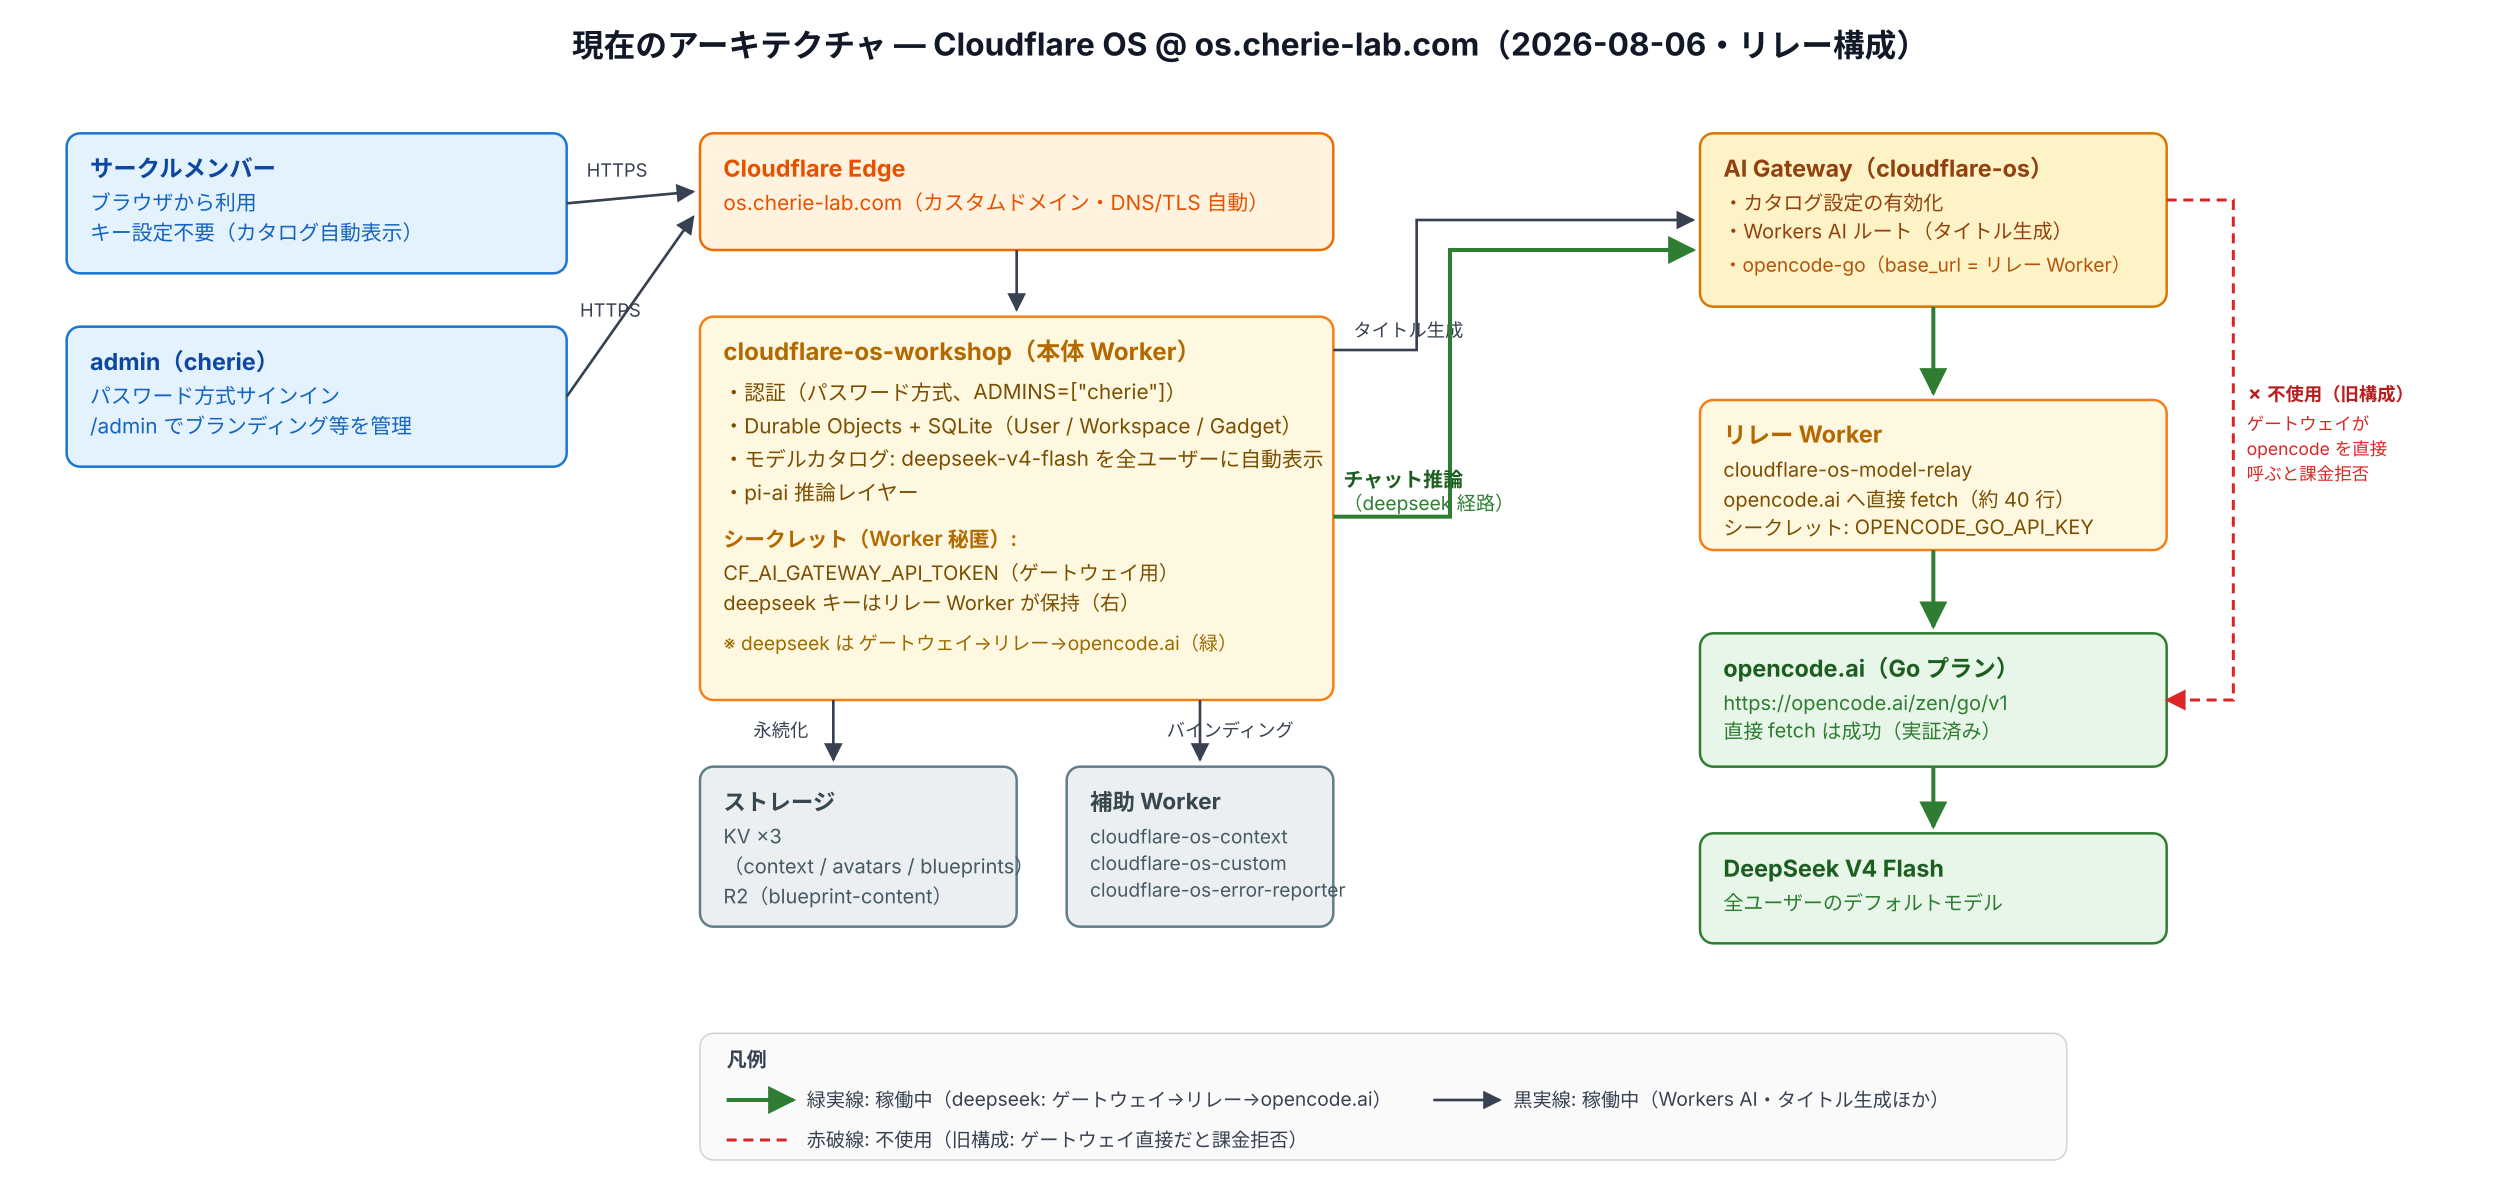
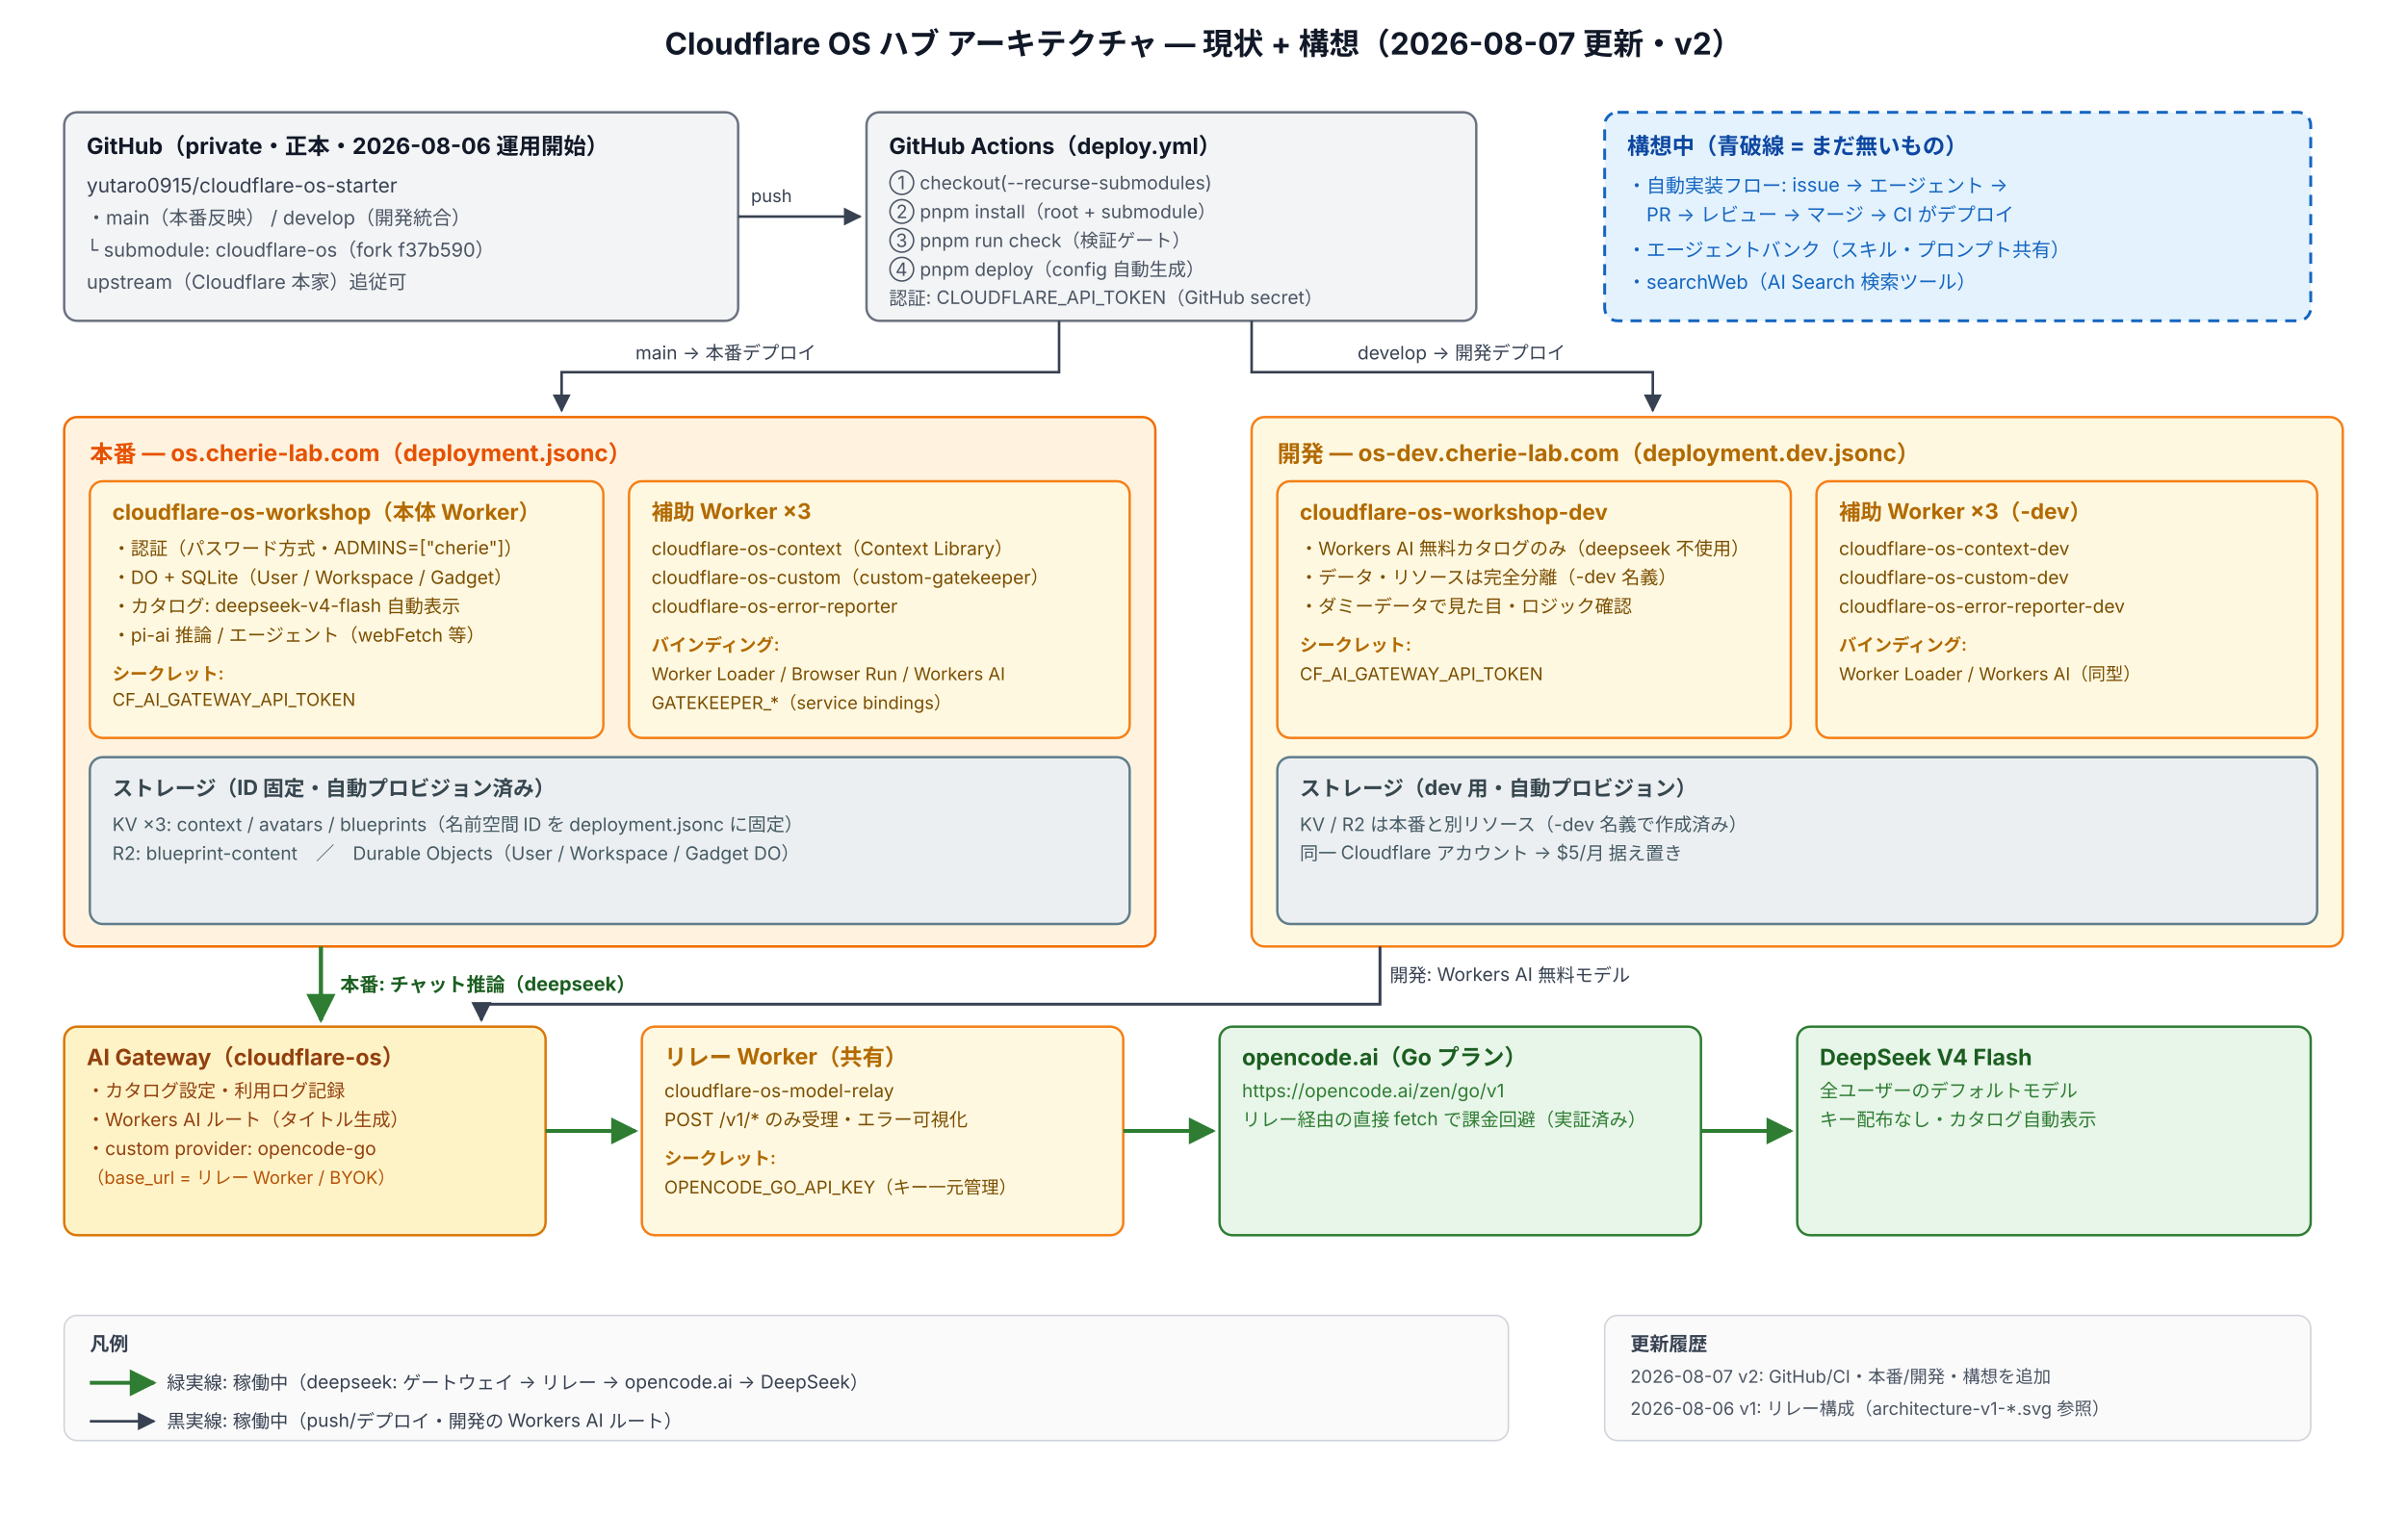
- <svg xmlns="http://www.w3.org/2000/svg" viewBox="0 0 1500 720" font-family="system-ui, -apple-system, 'Hiragino Sans', 'Noto Sans JP', sans-serif">
+ <svg xmlns="http://www.w3.org/2000/svg" viewBox="0 0 1500 960" font-family="system-ui, -apple-system, 'Hiragino Sans', 'Noto Sans JP', sans-serif">
  <defs>
    <marker id="arr" viewBox="0 0 10 10" refX="9" refY="5" markerWidth="7" markerHeight="7" orient="auto-start-reverse">
      <path d="M 0 0 L 10 5 L 0 10 z" fill="#374151" />
    </marker>
    <marker id="arrGreen" viewBox="0 0 10 10" refX="9" refY="5" markerWidth="7" markerHeight="7" orient="auto-start-reverse">
      <path d="M 0 0 L 10 5 L 0 10 z" fill="#2E7D32" />
    </marker>
-     <marker id="arrRed" viewBox="0 0 10 10" refX="9" refY="5" markerWidth="7" markerHeight="7" orient="auto-start-reverse">
-       <path d="M 0 0 L 10 5 L 0 10 z" fill="#DC2626" />
+     <marker id="arrBlue" viewBox="0 0 10 10" refX="9" refY="5" markerWidth="7" markerHeight="7" orient="auto-start-reverse">
+       <path d="M 0 0 L 10 5 L 0 10 z" fill="#1565C0" />
    </marker>
  </defs>
-   <text x="750" y="34" text-anchor="middle" font-size="19" font-weight="700" fill="#111827">現在のアーキテクチャ — Cloudflare OS @ os.cherie-lab.com（2026-08-06・リレー構成）</text>
-   <rect x="40" y="80" width="300" height="84" rx="8" fill="#E3F2FD" stroke="#1976D2" stroke-width="1.5" />
-   <text x="54" y="106" font-size="14" font-weight="700" fill="#0D47A1">サークルメンバー</text>
-   <text x="54" y="126" font-size="12.5" fill="#1565C0">ブラウザから利用</text>
-   <text x="54" y="144" font-size="12.5" fill="#1565C0">キー設定不要（カタログ自動表示）</text>
-   <rect x="40" y="196" width="300" height="84" rx="8" fill="#E3F2FD" stroke="#1976D2" stroke-width="1.5" />
-   <text x="54" y="222" font-size="14" font-weight="700" fill="#0D47A1">admin（cherie）</text>
-   <text x="54" y="242" font-size="12.5" fill="#1565C0">パスワード方式サインイン</text>
-   <text x="54" y="260" font-size="12.5" fill="#1565C0">/admin でブランディング等を管理</text>
-   <rect x="420" y="80" width="380" height="70" rx="8" fill="#FFF3E0" stroke="#EF6C00" stroke-width="1.5" />
-   <text x="434" y="106" font-size="14" font-weight="700" fill="#E65100">Cloudflare Edge</text>
-   <text x="434" y="126" font-size="12.5" fill="#E65100">os.cherie-lab.com（カスタムドメイン・DNS/TLS 自動）</text>
-   <rect x="420" y="190" width="380" height="230" rx="8" fill="#FFF8E1" stroke="#F57F17" stroke-width="1.5" />
-   <text x="434" y="216" font-size="14.5" font-weight="700" fill="#B26A00">cloudflare-os-workshop（本体 Worker）</text>
-   <text x="434" y="240" font-size="12.5" fill="#7A4E00">・認証（パスワード方式、ADMINS=["cherie"]）</text>
-   <text x="434" y="260" font-size="12.5" fill="#7A4E00">・Durable Objects + SQLite（User / Workspace / Gadget）</text>
-   <text x="434" y="280" font-size="12.5" fill="#7A4E00">・モデルカタログ: deepseek-v4-flash を全ユーザーに自動表示</text>
-   <text x="434" y="300" font-size="12.5" fill="#7A4E00">・pi-ai 推論レイヤー</text>
-   <text x="434" y="328" font-size="12.5" font-weight="600" fill="#B26A00">シークレット（Worker 秘匿）:</text>
-   <text x="434" y="348" font-size="12" fill="#7A4E00">CF_AI_GATEWAY_API_TOKEN（ゲートウェイ用）</text>
-   <text x="434" y="366" font-size="12" fill="#7A4E00">deepseek キーはリレー Worker が保持（右）</text>
-   <text x="434" y="390" font-size="11.5" fill="#9A6A00">※ deepseek は ゲートウェイ→リレー→opencode.ai（緑）</text>
-   <rect x="420" y="460" width="190" height="96" rx="8" fill="#ECEFF1" stroke="#607D8B" stroke-width="1.5" />
-   <text x="434" y="486" font-size="13.5" font-weight="700" fill="#37474F">ストレージ</text>
-   <text x="434" y="506" font-size="12" fill="#455A64">KV ×3</text>
-   <text x="434" y="524" font-size="12" fill="#455A64">（context / avatars / blueprints）</text>
-   <text x="434" y="542" font-size="12" fill="#455A64">R2（blueprint-content）</text>
-   <rect x="640" y="460" width="160" height="96" rx="8" fill="#ECEFF1" stroke="#607D8B" stroke-width="1.5" />
-   <text x="654" y="486" font-size="13.5" font-weight="700" fill="#37474F">補助 Worker</text>
-   <text x="654" y="506" font-size="11.5" fill="#455A64">cloudflare-os-context</text>
-   <text x="654" y="522" font-size="11.5" fill="#455A64">cloudflare-os-custom</text>
-   <text x="654" y="538" font-size="11.5" fill="#455A64">cloudflare-os-error-reporter</text>
-   <rect x="1020" y="80" width="280" height="104" rx="8" fill="#FEF3C7" stroke="#D97706" stroke-width="1.5" />
-   <text x="1034" y="106" font-size="14" font-weight="700" fill="#92400E">AI Gateway（cloudflare-os）</text>
-   <text x="1034" y="126" font-size="12" fill="#92400E">・カタログ設定の有効化</text>
-   <text x="1034" y="143" font-size="12" fill="#92400E">・Workers AI ルート（タイトル生成）</text>
-   <text x="1034" y="163" font-size="11.5" fill="#B45309">・opencode-go（base_url = リレー Worker）</text>
-   <rect x="1020" y="240" width="280" height="90" rx="8" fill="#FFF8E1" stroke="#F57F17" stroke-width="1.5" />
-   <text x="1034" y="266" font-size="14" font-weight="700" fill="#B26A00">リレー Worker</text>
-   <text x="1034" y="286" font-size="12" fill="#7A4E00">cloudflare-os-model-relay</text>
-   <text x="1034" y="304" font-size="12" fill="#7A4E00">opencode.ai へ直接 fetch（約 40 行）</text>
-   <text x="1034" y="321" font-size="12" fill="#7A4E00">シークレット: OPENCODE_GO_API_KEY</text>
-   <rect x="1020" y="380" width="280" height="80" rx="8" fill="#E8F5E9" stroke="#2E7D32" stroke-width="1.5" />
-   <text x="1034" y="406" font-size="14" font-weight="700" fill="#1B5E20">opencode.ai（Go プラン）</text>
-   <text x="1034" y="426" font-size="12" fill="#2E7D32">https://opencode.ai/zen/go/v1</text>
-   <text x="1034" y="443" font-size="12" fill="#2E7D32">直接 fetch は成功（実証済み）</text>
-   <rect x="1020" y="500" width="280" height="66" rx="8" fill="#E8F5E9" stroke="#2E7D32" stroke-width="1.5" />
-   <text x="1034" y="526" font-size="14" font-weight="700" fill="#1B5E20">DeepSeek V4 Flash</text>
-   <text x="1034" y="546" font-size="12" fill="#2E7D32">全ユーザーのデフォルトモデル</text>
-   <line x1="340" y1="122" x2="416" y2="115" stroke="#374151" stroke-width="1.6" marker-end="url(#arr)" />
-   <text x="352" y="106" font-size="11" fill="#374151">HTTPS</text>
-   <line x1="340" y1="238" x2="416" y2="130" stroke="#374151" stroke-width="1.6" marker-end="url(#arr)" />
-   <text x="348" y="190" font-size="11" fill="#374151">HTTPS</text>
-   <line x1="610" y1="150" x2="610" y2="186" stroke="#374151" stroke-width="1.6" marker-end="url(#arr)" />
-   <line x1="500" y1="420" x2="500" y2="456" stroke="#374151" stroke-width="1.6" marker-end="url(#arr)" />
-   <text x="452" y="442" font-size="11" fill="#374151">永続化</text>
-   <line x1="720" y1="420" x2="720" y2="456" stroke="#374151" stroke-width="1.6" marker-end="url(#arr)" />
-   <text x="700" y="442" font-size="11" fill="#374151">バインディング</text>
-   <path d="M 800 210 L 850 210 L 850 132 L 1016 132" fill="none" stroke="#374151" stroke-width="1.6" marker-end="url(#arr)" />
-   <text x="812" y="202" font-size="11" fill="#374151">タイトル生成</text>
-   <path d="M 800 310 L 870 310 L 870 150 L 1016 150" fill="none" stroke="#2E7D32" stroke-width="2.4" marker-end="url(#arrGreen)" />
-   <text x="806" y="292" font-size="12" font-weight="700" fill="#1B5E20">チャット推論</text>
-   <text x="806" y="306" font-size="11.5" fill="#2E7D32">（deepseek 経路）</text>
-   <line x1="1160" y1="184" x2="1160" y2="236" stroke="#2E7D32" stroke-width="2.4" marker-end="url(#arrGreen)" />
-   <line x1="1160" y1="330" x2="1160" y2="376" stroke="#2E7D32" stroke-width="2.4" marker-end="url(#arrGreen)" />
-   <line x1="1160" y1="460" x2="1160" y2="496" stroke="#2E7D32" stroke-width="2.4" marker-end="url(#arrGreen)" />
-   <path d="M 1300 120 L 1340 120 L 1340 420 L 1300 420" fill="none" stroke="#DC2626" stroke-width="1.8" stroke-dasharray="6 4" marker-end="url(#arrRed)" />
-   <text x="1348" y="240" font-size="11" font-weight="700" fill="#B91C1C">✗ 不使用（旧構成）</text>
-   <text x="1348" y="258" font-size="10.5" fill="#DC2626">ゲートウェイが</text>
-   <text x="1348" y="273" font-size="10.5" fill="#DC2626">opencode を直接</text>
-   <text x="1348" y="288" font-size="10.5" fill="#DC2626">呼ぶと課金拒否</text>
-   <rect x="420" y="620" width="820" height="76" rx="8" fill="#FAFAFA" stroke="#D1D5DB" stroke-width="1" />
-   <text x="436" y="640" font-size="12" font-weight="700" fill="#374151">凡例</text>
-   <line x1="436" y1="660" x2="476" y2="660" stroke="#2E7D32" stroke-width="2.4" marker-end="url(#arrGreen)" />
-   <text x="484" y="664" font-size="11.5" fill="#374151">緑実線: 稼働中（deepseek: ゲートウェイ→リレー→opencode.ai）</text>
-   <line x1="860" y1="660" x2="900" y2="660" stroke="#374151" stroke-width="1.6" marker-end="url(#arr)" />
-   <text x="908" y="664" font-size="11.5" fill="#374151">黒実線: 稼働中（Workers AI・タイトル生成ほか）</text>
-   <line x1="436" y1="684" x2="476" y2="684" stroke="#DC2626" stroke-width="1.8" stroke-dasharray="6 4" />
-   <text x="484" y="688" font-size="11.5" fill="#374151">赤破線: 不使用（旧構成: ゲートウェイ直接だと課金拒否）</text>
+   <text x="750" y="34" text-anchor="middle" font-size="19" font-weight="700" fill="#111827">Cloudflare OS ハブ アーキテクチャ — 現状 + 構想（2026-08-07 更新・v2）</text>
+   <rect x="40" y="70" width="420" height="130" rx="8" fill="#F3F4F6" stroke="#6B7280" stroke-width="1.5" />
+   <text x="54" y="96" font-size="14" font-weight="700" fill="#111827">GitHub（private・正本・2026-08-06 運用開始）</text>
+   <text x="54" y="120" font-size="12.5" fill="#374151">yutaro0915/cloudflare-os-starter</text>
+   <text x="54" y="140" font-size="12" fill="#4B5563">・main（本番反映） / develop（開発統合）</text>
+   <text x="54" y="160" font-size="12" fill="#4B5563">└ submodule: cloudflare-os（fork f37b590）</text>
+   <text x="54" y="180" font-size="12" fill="#4B5563">upstream（Cloudflare 本家）追従可</text>
+   <rect x="540" y="70" width="380" height="130" rx="8" fill="#F3F4F6" stroke="#6B7280" stroke-width="1.5" />
+   <text x="554" y="96" font-size="14" font-weight="700" fill="#111827">GitHub Actions（deploy.yml）</text>
+   <text x="554" y="118" font-size="11.5" fill="#4B5563">① checkout(--recurse-submodules)</text>
+   <text x="554" y="136" font-size="11.5" fill="#4B5563">② pnpm install（root + submodule）</text>
+   <text x="554" y="154" font-size="11.5" fill="#4B5563">③ pnpm run check（検証ゲート）</text>
+   <text x="554" y="172" font-size="11.5" fill="#4B5563">④ pnpm deploy（config 自動生成）</text>
+   <text x="554" y="190" font-size="11.5" fill="#4B5563">認証: CLOUDFLARE_API_TOKEN（GitHub secret）</text>
+   <rect x="1000" y="70" width="440" height="130" rx="8" fill="#E3F2FD" stroke="#1565C0" stroke-width="1.8" stroke-dasharray="7 5" />
+   <text x="1014" y="96" font-size="14" font-weight="700" fill="#0D47A1">構想中（青破線 = まだ無いもの）</text>
+   <text x="1014" y="120" font-size="12" fill="#1565C0">・自動実装フロー: issue → エージェント →</text>
+   <text x="1026" y="138" font-size="12" fill="#1565C0">　PR → レビュー → マージ → CI がデプロイ</text>
+   <text x="1014" y="160" font-size="12" fill="#1565C0">・エージェントバンク（スキル・プロンプト共有）</text>
+   <text x="1014" y="180" font-size="12" fill="#1565C0">・searchWeb（AI Search 検索ツール）</text>
+   <line x1="460" y1="135" x2="536" y2="135" stroke="#374151" stroke-width="1.6" marker-end="url(#arr)" />
+   <text x="468" y="126" font-size="11" fill="#374151">push</text>
+   <path d="M 660 200 L 660 232 L 350 232 L 350 256" fill="none" stroke="#374151" stroke-width="1.6" marker-end="url(#arr)" />
+   <text x="396" y="224" font-size="11.5" fill="#374151">main → 本番デプロイ</text>
+   <path d="M 780 200 L 780 232 L 1030 232 L 1030 256" fill="none" stroke="#374151" stroke-width="1.6" marker-end="url(#arr)" />
+   <text x="846" y="224" font-size="11.5" fill="#374151">develop → 開発デプロイ</text>
+   <rect x="40" y="260" width="680" height="330" rx="8" fill="#FFF3E0" stroke="#EF6C00" stroke-width="1.5" />
+   <text x="56" y="288" font-size="14.5" font-weight="700" fill="#E65100">本番 — os.cherie-lab.com（deployment.jsonc）</text>
+   <rect x="56" y="300" width="320" height="160" rx="8" fill="#FFF8E1" stroke="#F57F17" stroke-width="1.5" />
+   <text x="70" y="324" font-size="13.5" font-weight="700" fill="#B26A00">cloudflare-os-workshop（本体 Worker）</text>
+   <text x="70" y="346" font-size="11.5" fill="#7A4E00">・認証（パスワード方式・ADMINS=["cherie"]）</text>
+   <text x="70" y="364" font-size="11.5" fill="#7A4E00">・DO + SQLite（User / Workspace / Gadget）</text>
+   <text x="70" y="382" font-size="11.5" fill="#7A4E00">・カタログ: deepseek-v4-flash 自動表示</text>
+   <text x="70" y="400" font-size="11.5" fill="#7A4E00">・pi-ai 推論 / エージェント（webFetch 等）</text>
+   <text x="70" y="424" font-size="11" font-weight="600" fill="#B26A00">シークレット:</text>
+   <text x="70" y="440" font-size="11" fill="#7A4E00">CF_AI_GATEWAY_API_TOKEN</text>
+   <rect x="392" y="300" width="312" height="160" rx="8" fill="#FFF8E1" stroke="#F57F17" stroke-width="1.5" />
+   <text x="406" y="324" font-size="13.5" font-weight="700" fill="#B26A00">補助 Worker ×3</text>
+   <text x="406" y="346" font-size="11.5" fill="#7A4E00">cloudflare-os-context（Context Library）</text>
+   <text x="406" y="364" font-size="11.5" fill="#7A4E00">cloudflare-os-custom（custom-gatekeeper）</text>
+   <text x="406" y="382" font-size="11.5" fill="#7A4E00">cloudflare-os-error-reporter</text>
+   <text x="406" y="406" font-size="11" font-weight="600" fill="#B26A00">バインディング:</text>
+   <text x="406" y="424" font-size="11" fill="#7A4E00">Worker Loader / Browser Run / Workers AI</text>
+   <text x="406" y="442" font-size="11" fill="#7A4E00">GATEKEEPER_*（service bindings）</text>
+   <rect x="56" y="472" width="648" height="104" rx="8" fill="#ECEFF1" stroke="#607D8B" stroke-width="1.5" />
+   <text x="70" y="496" font-size="13" font-weight="700" fill="#37474F">ストレージ（ID 固定・自動プロビジョン済み）</text>
+   <text x="70" y="518" font-size="11.5" fill="#455A64">KV ×3: context / avatars / blueprints（名前空間 ID を deployment.jsonc に固定）</text>
+   <text x="70" y="536" font-size="11.5" fill="#455A64">R2: blueprint-content　／　Durable Objects（User / Workspace / Gadget DO）</text>
+   <rect x="780" y="260" width="680" height="330" rx="8" fill="#FFF8E1" stroke="#F57F17" stroke-width="1.5" />
+   <text x="796" y="288" font-size="14.5" font-weight="700" fill="#B26A00">開発 — os-dev.cherie-lab.com（deployment.dev.jsonc）</text>
+   <rect x="796" y="300" width="320" height="160" rx="8" fill="#FFF8E1" stroke="#F57F17" stroke-width="1.5" />
+   <text x="810" y="324" font-size="13.5" font-weight="700" fill="#B26A00">cloudflare-os-workshop-dev</text>
+   <text x="810" y="346" font-size="11.5" fill="#7A4E00">・Workers AI 無料カタログのみ（deepseek 不使用）</text>
+   <text x="810" y="364" font-size="11.5" fill="#7A4E00">・データ・リソースは完全分離（-dev 名義）</text>
+   <text x="810" y="382" font-size="11.5" fill="#7A4E00">・ダミーデータで見た目・ロジック確認</text>
+   <text x="810" y="406" font-size="11" font-weight="600" fill="#B26A00">シークレット:</text>
+   <text x="810" y="424" font-size="11" fill="#7A4E00">CF_AI_GATEWAY_API_TOKEN</text>
+   <rect x="1132" y="300" width="312" height="160" rx="8" fill="#FFF8E1" stroke="#F57F17" stroke-width="1.5" />
+   <text x="1146" y="324" font-size="13.5" font-weight="700" fill="#B26A00">補助 Worker ×3（-dev）</text>
+   <text x="1146" y="346" font-size="11.5" fill="#7A4E00">cloudflare-os-context-dev</text>
+   <text x="1146" y="364" font-size="11.5" fill="#7A4E00">cloudflare-os-custom-dev</text>
+   <text x="1146" y="382" font-size="11.5" fill="#7A4E00">cloudflare-os-error-reporter-dev</text>
+   <text x="1146" y="406" font-size="11" font-weight="600" fill="#B26A00">バインディング:</text>
+   <text x="1146" y="424" font-size="11" fill="#7A4E00">Worker Loader / Workers AI（同型）</text>
+   <rect x="796" y="472" width="648" height="104" rx="8" fill="#ECEFF1" stroke="#607D8B" stroke-width="1.5" />
+   <text x="810" y="496" font-size="13" font-weight="700" fill="#37474F">ストレージ（dev 用・自動プロビジョン）</text>
+   <text x="810" y="518" font-size="11.5" fill="#455A64">KV / R2 は本番と別リソース（-dev 名義で作成済み）</text>
+   <text x="810" y="536" font-size="11.5" fill="#455A64">同一 Cloudflare アカウント → $5/月 据え置き</text>
+   <rect x="40" y="640" width="300" height="130" rx="8" fill="#FEF3C7" stroke="#D97706" stroke-width="1.5" />
+   <text x="54" y="664" font-size="14" font-weight="700" fill="#92400E">AI Gateway（cloudflare-os）</text>
+   <text x="54" y="684" font-size="11.5" fill="#92400E">・カタログ設定・利用ログ記録</text>
+   <text x="54" y="702" font-size="11.5" fill="#92400E">・Workers AI ルート（タイトル生成）</text>
+   <text x="54" y="720" font-size="11.5" fill="#92400E">・custom provider: opencode-go</text>
+   <text x="54" y="738" font-size="11" fill="#B45309">（base_url = リレー Worker / BYOK）</text>
+   <rect x="400" y="640" width="300" height="130" rx="8" fill="#FFF8E1" stroke="#F57F17" stroke-width="1.5" />
+   <text x="414" y="664" font-size="14" font-weight="700" fill="#B26A00">リレー Worker（共有）</text>
+   <text x="414" y="684" font-size="11.5" fill="#7A4E00">cloudflare-os-model-relay</text>
+   <text x="414" y="702" font-size="11.5" fill="#7A4E00">POST /v1/* のみ受理・エラー可視化</text>
+   <text x="414" y="726" font-size="11" font-weight="600" fill="#B26A00">シークレット:</text>
+   <text x="414" y="744" font-size="11" fill="#7A4E00">OPENCODE_GO_API_KEY（キー一元管理）</text>
+   <rect x="760" y="640" width="300" height="130" rx="8" fill="#E8F5E9" stroke="#2E7D32" stroke-width="1.5" />
+   <text x="774" y="664" font-size="14" font-weight="700" fill="#1B5E20">opencode.ai（Go プラン）</text>
+   <text x="774" y="684" font-size="11.5" fill="#2E7D32">https://opencode.ai/zen/go/v1</text>
+   <text x="774" y="702" font-size="11.5" fill="#2E7D32">リレー経由の直接 fetch で課金回避（実証済み）</text>
+   <rect x="1120" y="640" width="320" height="130" rx="8" fill="#E8F5E9" stroke="#2E7D32" stroke-width="1.5" />
+   <text x="1134" y="664" font-size="14" font-weight="700" fill="#1B5E20">DeepSeek V4 Flash</text>
+   <text x="1134" y="684" font-size="11.5" fill="#2E7D32">全ユーザーのデフォルトモデル</text>
+   <text x="1134" y="702" font-size="11.5" fill="#2E7D32">キー配布なし・カタログ自動表示</text>
+   <line x1="200" y1="590" x2="200" y2="636" stroke="#2E7D32" stroke-width="2.6" marker-end="url(#arrGreen)" />
+   <text x="212" y="618" font-size="12" font-weight="700" fill="#1B5E20">本番: チャット推論（deepseek）</text>
+   <path d="M 860 590 L 860 626 L 300 626 L 300 636" fill="none" stroke="#374151" stroke-width="1.8" marker-end="url(#arr)" />
+   <text x="866" y="612" font-size="11.5" fill="#374151">開発: Workers AI 無料モデル</text>
+   <line x1="340" y1="705" x2="396" y2="705" stroke="#2E7D32" stroke-width="2.4" marker-end="url(#arrGreen)" />
+   <line x1="700" y1="705" x2="756" y2="705" stroke="#2E7D32" stroke-width="2.4" marker-end="url(#arrGreen)" />
+   <line x1="1060" y1="705" x2="1116" y2="705" stroke="#2E7D32" stroke-width="2.4" marker-end="url(#arrGreen)" />
+   <rect x="40" y="820" width="900" height="78" rx="8" fill="#FAFAFA" stroke="#D1D5DB" stroke-width="1" />
+   <text x="56" y="842" font-size="12" font-weight="700" fill="#374151">凡例</text>
+   <line x1="56" y1="862" x2="96" y2="862" stroke="#2E7D32" stroke-width="2.4" marker-end="url(#arrGreen)" />
+   <text x="104" y="866" font-size="11.5" fill="#374151">緑実線: 稼働中（deepseek: ゲートウェイ → リレー → opencode.ai → DeepSeek）</text>
+   <line x1="56" y1="886" x2="96" y2="886" stroke="#374151" stroke-width="1.6" marker-end="url(#arr)" />
+   <text x="104" y="890" font-size="11.5" fill="#374151">黒実線: 稼働中（push/デプロイ・開発の Workers AI ルート）</text>
+   <rect x="1000" y="820" width="440" height="78" rx="8" fill="#FAFAFA" stroke="#D1D5DB" stroke-width="1" />
+   <text x="1016" y="842" font-size="12" font-weight="700" fill="#374151">更新履歴</text>
+   <text x="1016" y="862" font-size="11" fill="#4B5563">2026-08-07 v2: GitHub/CI・本番/開発・構想を追加</text>
+   <text x="1016" y="882" font-size="11" fill="#4B5563">2026-08-06 v1: リレー構成（architecture-v1-*.svg 参照）</text>
</svg>
